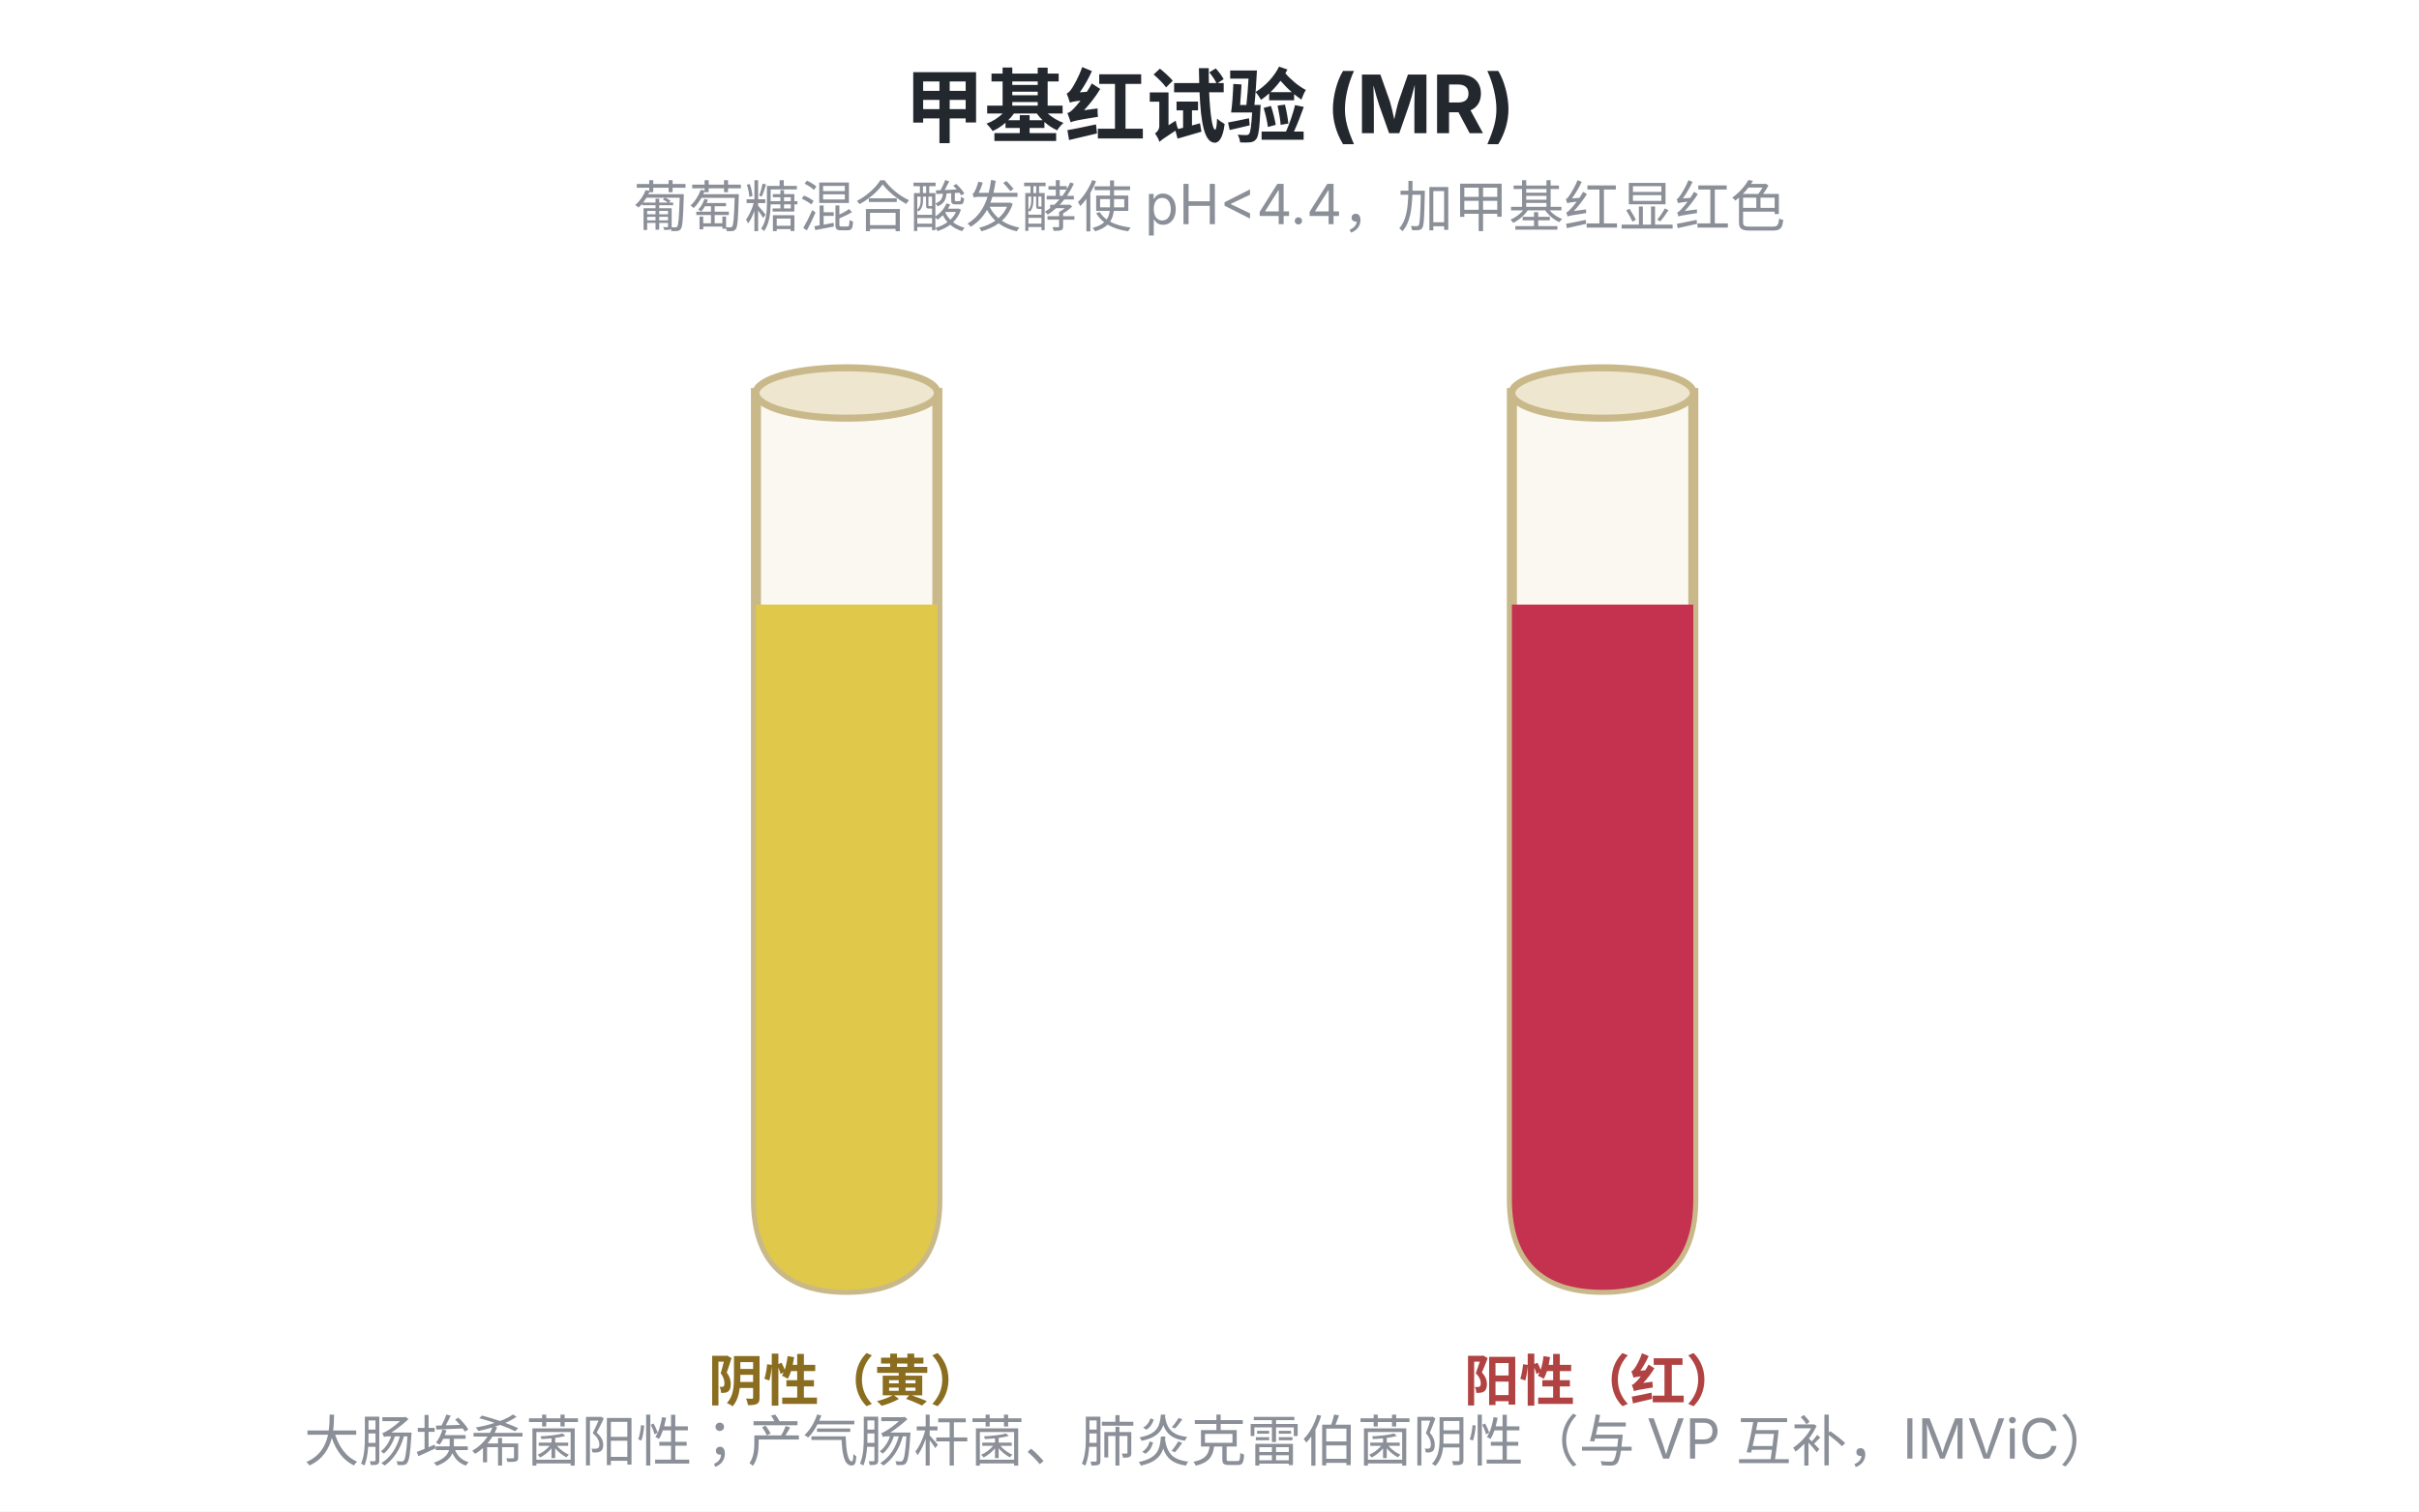
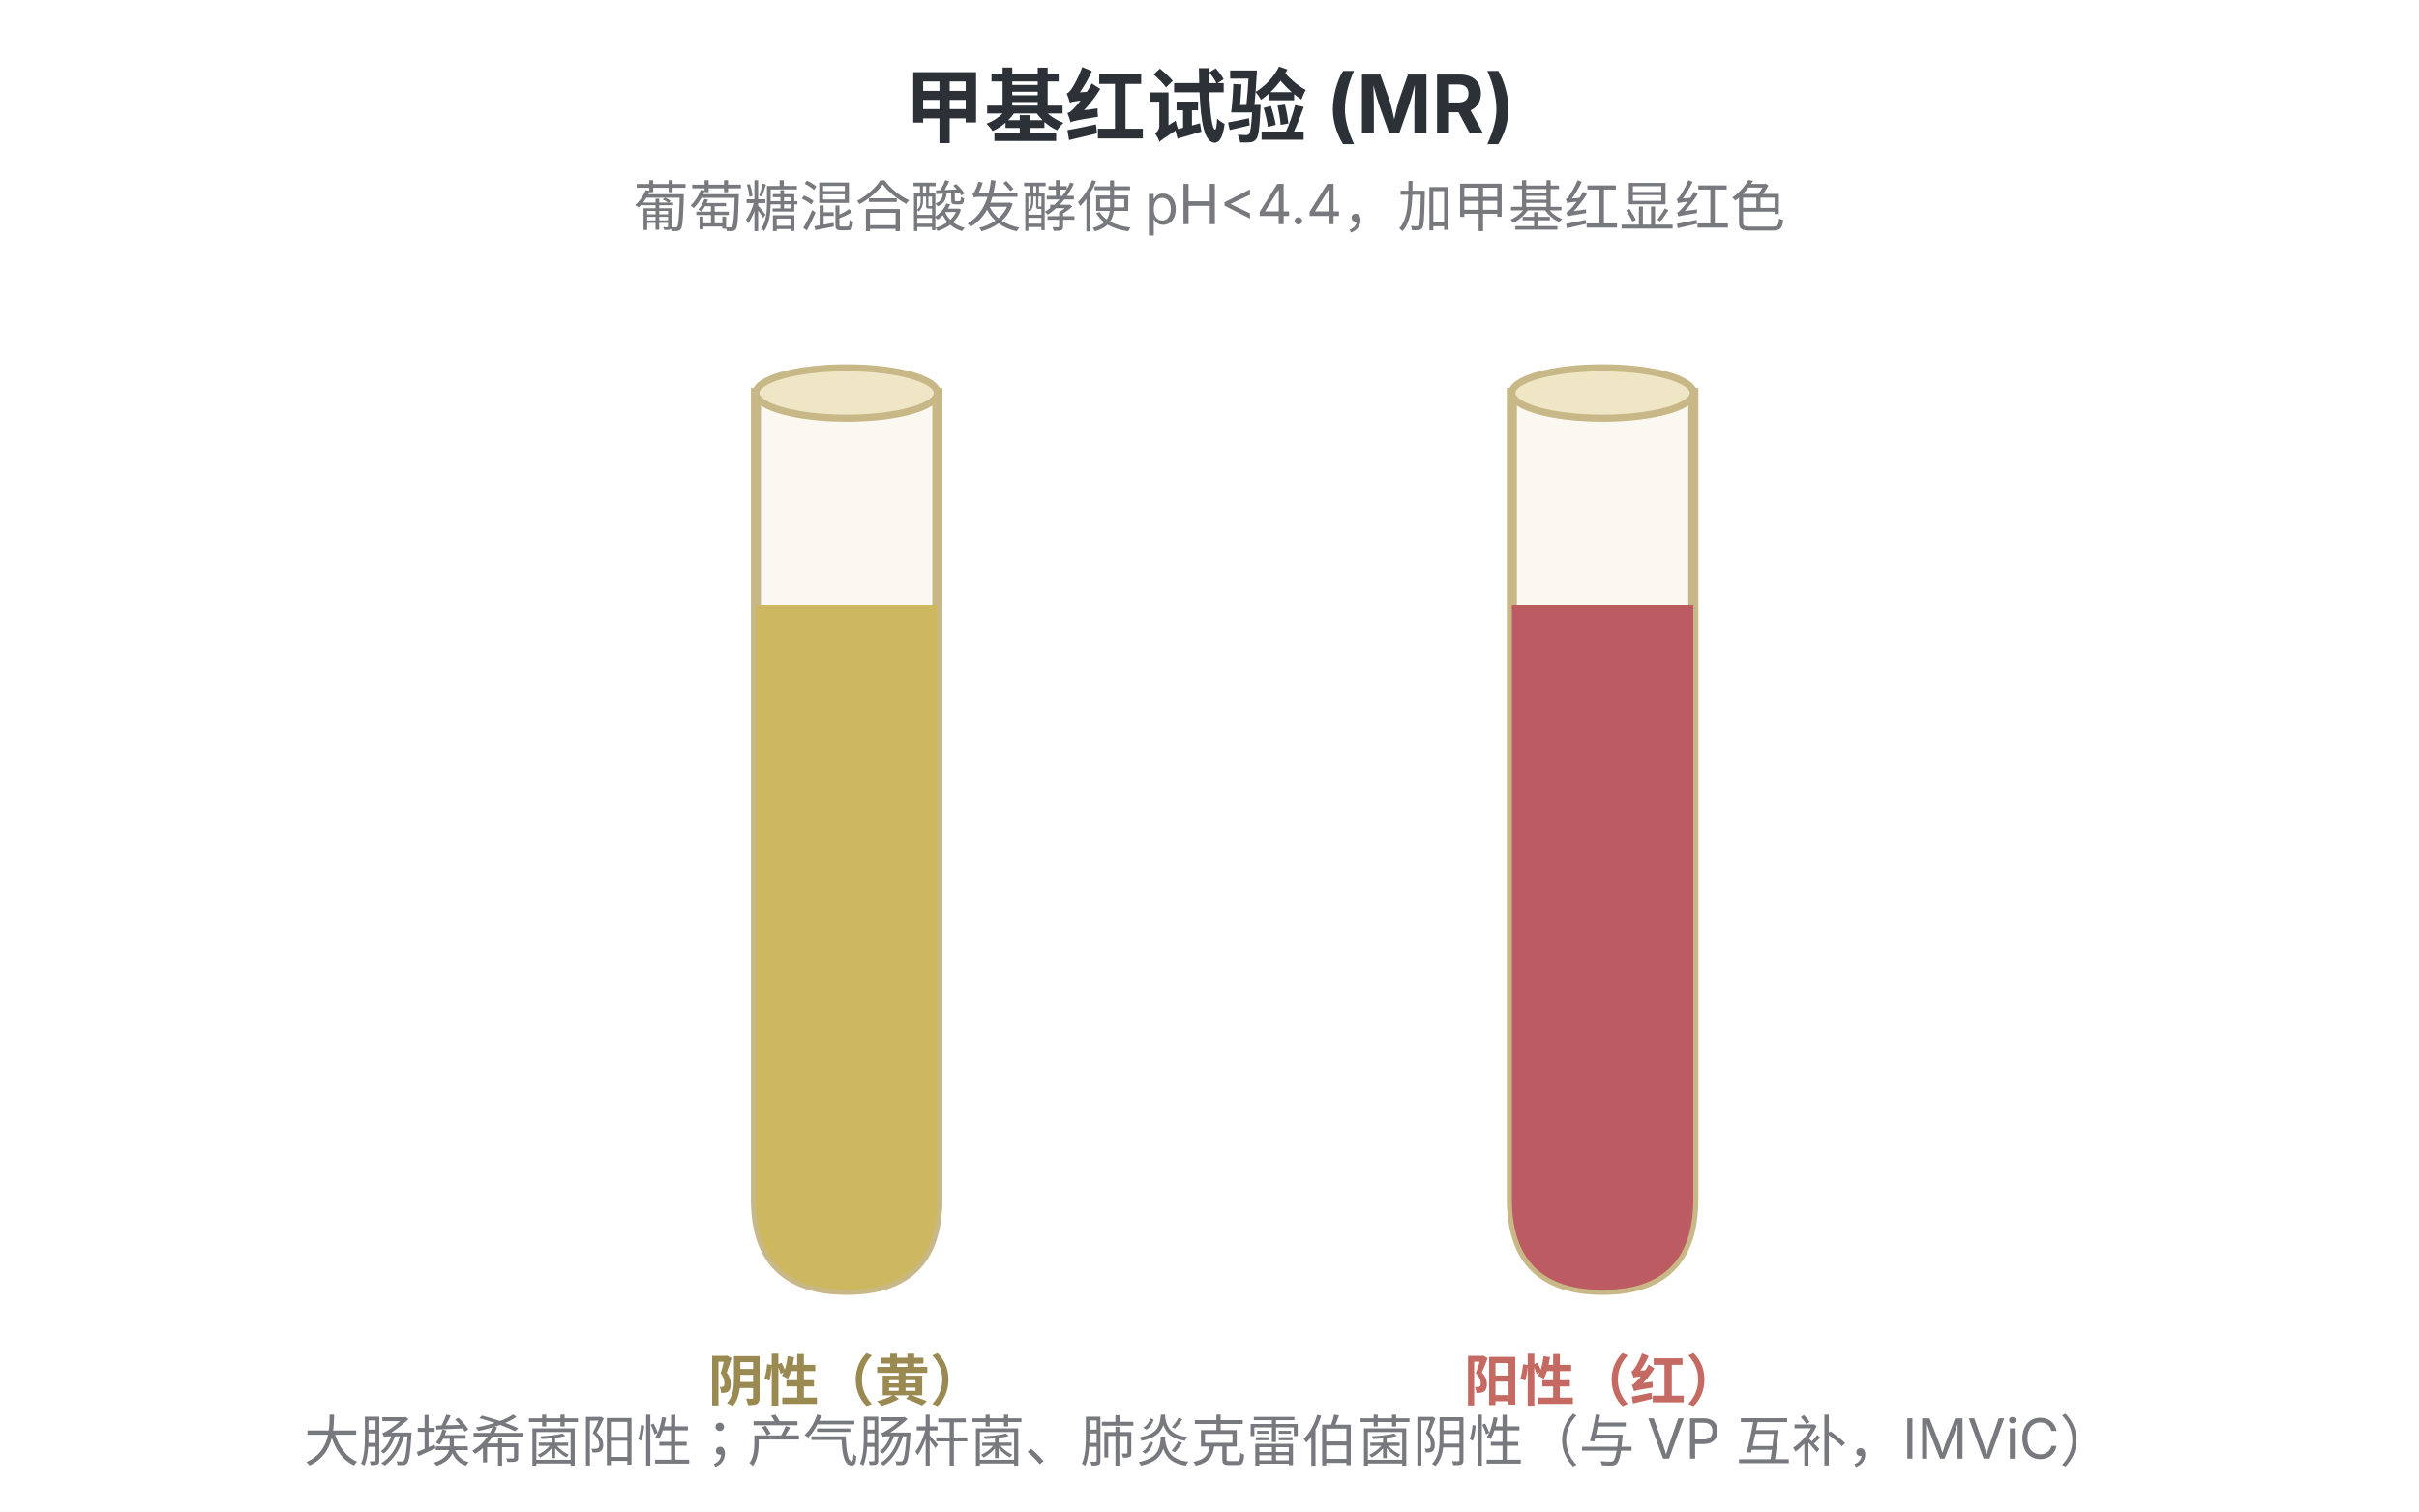
<svg xmlns="http://www.w3.org/2000/svg" role="img" viewBox="0 0 480 300" font-family="-apple-system,'PingFang SC','Microsoft YaHei',sans-serif">
  <rect width="480" height="300" fill="#ffffff" />
-   <text x="240" y="27" text-anchor="middle" font-size="16" font-weight="700" fill="#23272e">甲基红试验 (MR)</text>
-   <text x="240" y="45" text-anchor="middle" font-size="11" fill="#8a8f98">葡萄糖混合酸发酵使 pH&lt;4.4，加甲基红显红色</text>
+   <text x="240" y="27" text-anchor="middle" font-size="16" font-weight="700" fill="#2c3138">甲基红试验 (MR)</text>
+   <text x="240" y="45" text-anchor="middle" font-size="11" fill="#77797e">葡萄糖混合酸发酵使 pH&lt;4.4，加甲基红显红色</text>
  <g>
-     <path d="M150,78 L150,238 Q150,256 168,256 Q186,256 186,238 L186,78 Z" fill="#faf8f1" stroke="#c9b98a" stroke-width="2" />
-     <ellipse cx="168" cy="78" rx="18" ry="5" fill="#eee6cf" stroke="#c9b98a" stroke-width="1.4" />
-     <path d="M150,120 L186,120 L186,238 Q186,256 168,256 Q150,256 150,238 Z" fill="#e0c84a" />
-     <text x="168" y="278" text-anchor="middle" font-size="11" font-weight="700" fill="#8a6d1f">阴性（黄）</text>
+     <path d="M150,78 L150,238 Q150,256 168,256 Q186,256 186,238 L186,78 Z" fill="#faf8f1" stroke="#c8b887" stroke-width="2" />
+     <ellipse cx="168" cy="78" rx="18" ry="5" fill="#efe6c6" stroke="#c8b887" stroke-width="1.4" />
+     <path d="M150,120 L186,120 L186,238 Q186,256 168,256 Q150,256 150,238 Z" fill="#cdb85f" />
+     <text x="168" y="278" text-anchor="middle" font-size="11" font-weight="700" fill="#9a8a52">阴性（黄）</text>
  </g>
  <g>
-     <path d="M300,78 L300,238 Q300,256 318,256 Q336,256 336,238 L336,78 Z" fill="#faf8f1" stroke="#c9b98a" stroke-width="2" />
-     <ellipse cx="318" cy="78" rx="18" ry="5" fill="#eee6cf" stroke="#c9b98a" stroke-width="1.4" />
-     <path d="M300,120 L336,120 L336,238 Q336,256 318,256 Q300,256 300,238 Z" fill="#c4324f" />
-     <text x="318" y="278" text-anchor="middle" font-size="11" font-weight="700" fill="#b04242">阳性（红）</text>
+     <path d="M300,78 L300,238 Q300,256 318,256 Q336,256 336,238 L336,78 Z" fill="#faf8f1" stroke="#c8b887" stroke-width="2" />
+     <ellipse cx="318" cy="78" rx="18" ry="5" fill="#efe6c6" stroke="#c8b887" stroke-width="1.4" />
+     <path d="M300,120 L336,120 L336,238 Q336,256 318,256 Q300,256 300,238 Z" fill="#bd5b62" />
+     <text x="318" y="278" text-anchor="middle" font-size="11" font-weight="700" fill="#c46a62">阳性（红）</text>
  </g>
-   <text x="240" y="290" text-anchor="middle" font-size="11" fill="#8a8f98">大肠埃希菌阳性；产气肠杆菌、肺炎克雷伯菌阴性（与 VP 互补，IMViC）</text>
+   <text x="240" y="290" text-anchor="middle" font-size="11" fill="#77797e">大肠埃希菌阳性；产气肠杆菌、肺炎克雷伯菌阴性（与 VP 互补，IMViC）</text>
</svg>
